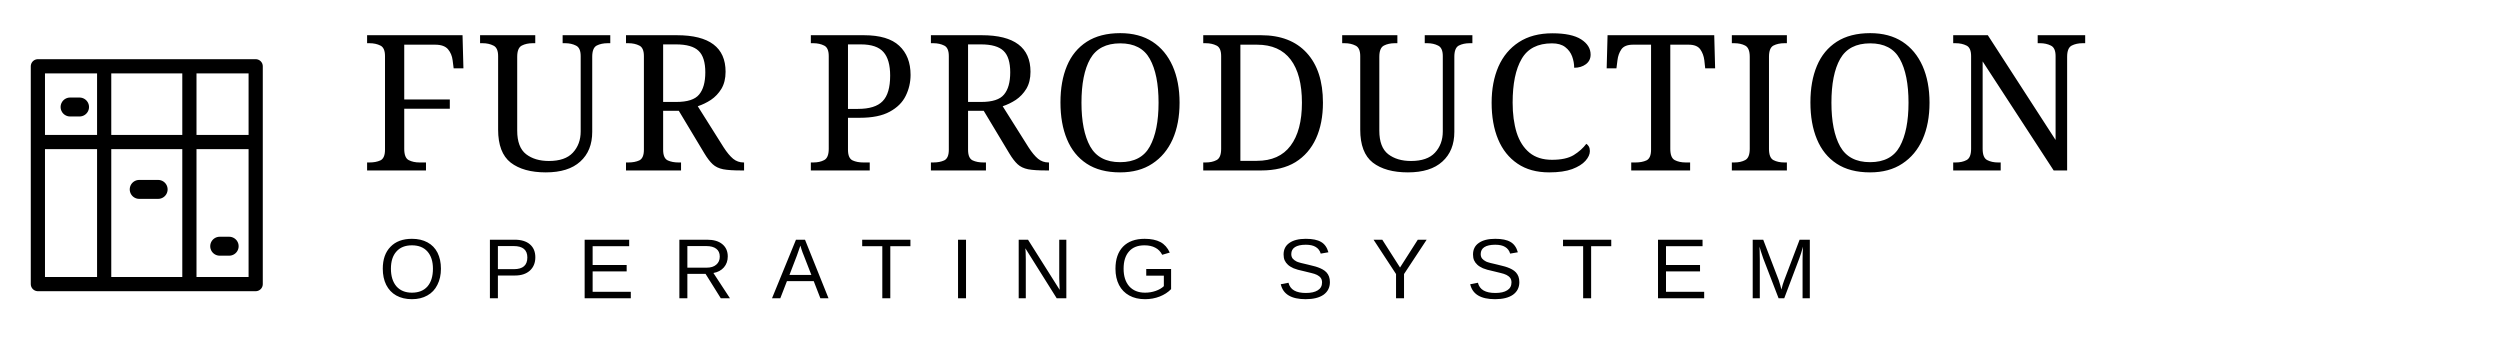
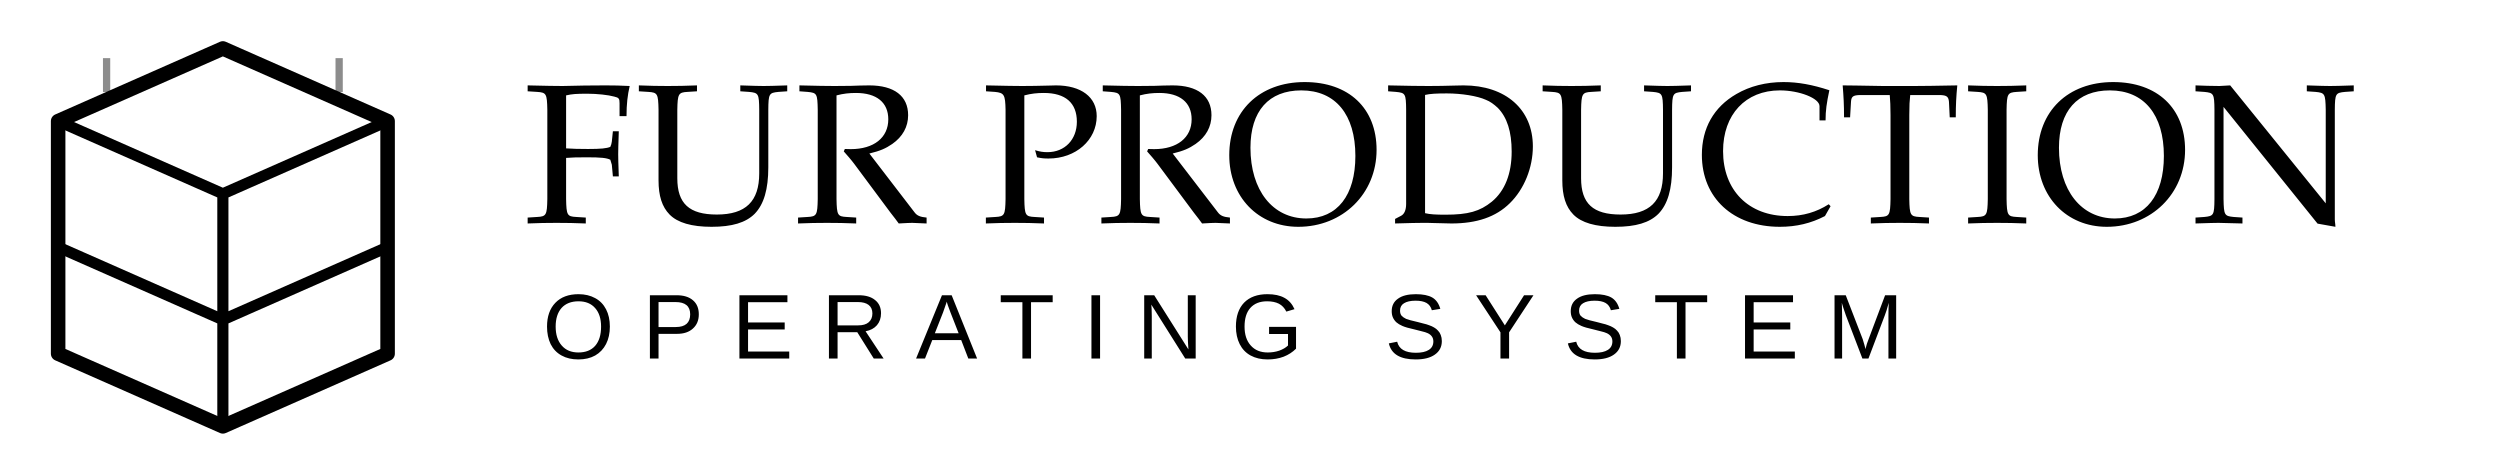
- <svg xmlns="http://www.w3.org/2000/svg" viewBox="0 0 264 38" role="img" aria-label="FUR PRODUCTION OS">
+ <svg xmlns="http://www.w3.org/2000/svg" viewBox="0 0 258 48" role="img" aria-label="FUR PRODUCTION OS" data-brand="furproduction">
  <g fill="none" stroke="currentColor" stroke-linejoin="round">
-     <path d="M4 7h23v23H4zM4 15h23M11 7v23M20 7v23" stroke-width="1.5" />
-     <path d="M7.4 11.3h1M14.7 20h2M23.2 26h1" stroke-width="2" stroke-linecap="round" />
+     <path d="M6 12.5 23 5l17 7.5v24L23 44 6 36.5z" stroke-width="1.5" />
+     <path d="M6 12.5 23 20l17-7.5M23 20v24M6 25.5 23 33l17-7.5" stroke-width="1.15" />
+     <path d="M11 9.5v-3.5M35 9.5v-3.5" stroke-width=".75" opacity=".45" />
  </g>
-   <text x="38" y="18" font-family="Iowan Old Style, Georgia, serif" font-size="20" fill="currentColor" letter-spacing=".6">FUR PRODUCTION</text>
-   <text x="40" y="31.5" font-family="-apple-system, Arial, sans-serif" font-size="9" font-weight="500" letter-spacing="4" fill="currentColor">OPERATING SYSTEM</text>
+   <text x="54" y="23" font-family="Iowan Old Style, Palatino Linotype, Georgia, serif" font-size="20.5" letter-spacing=".28" fill="currentColor">FUR PRODUCTION</text>
+   <text x="56" y="37" font-family="-apple-system, Arial, sans-serif" font-size="9.5" font-weight="500" letter-spacing="2.9" fill="currentColor">OPERATING SYSTEM</text>
</svg>
